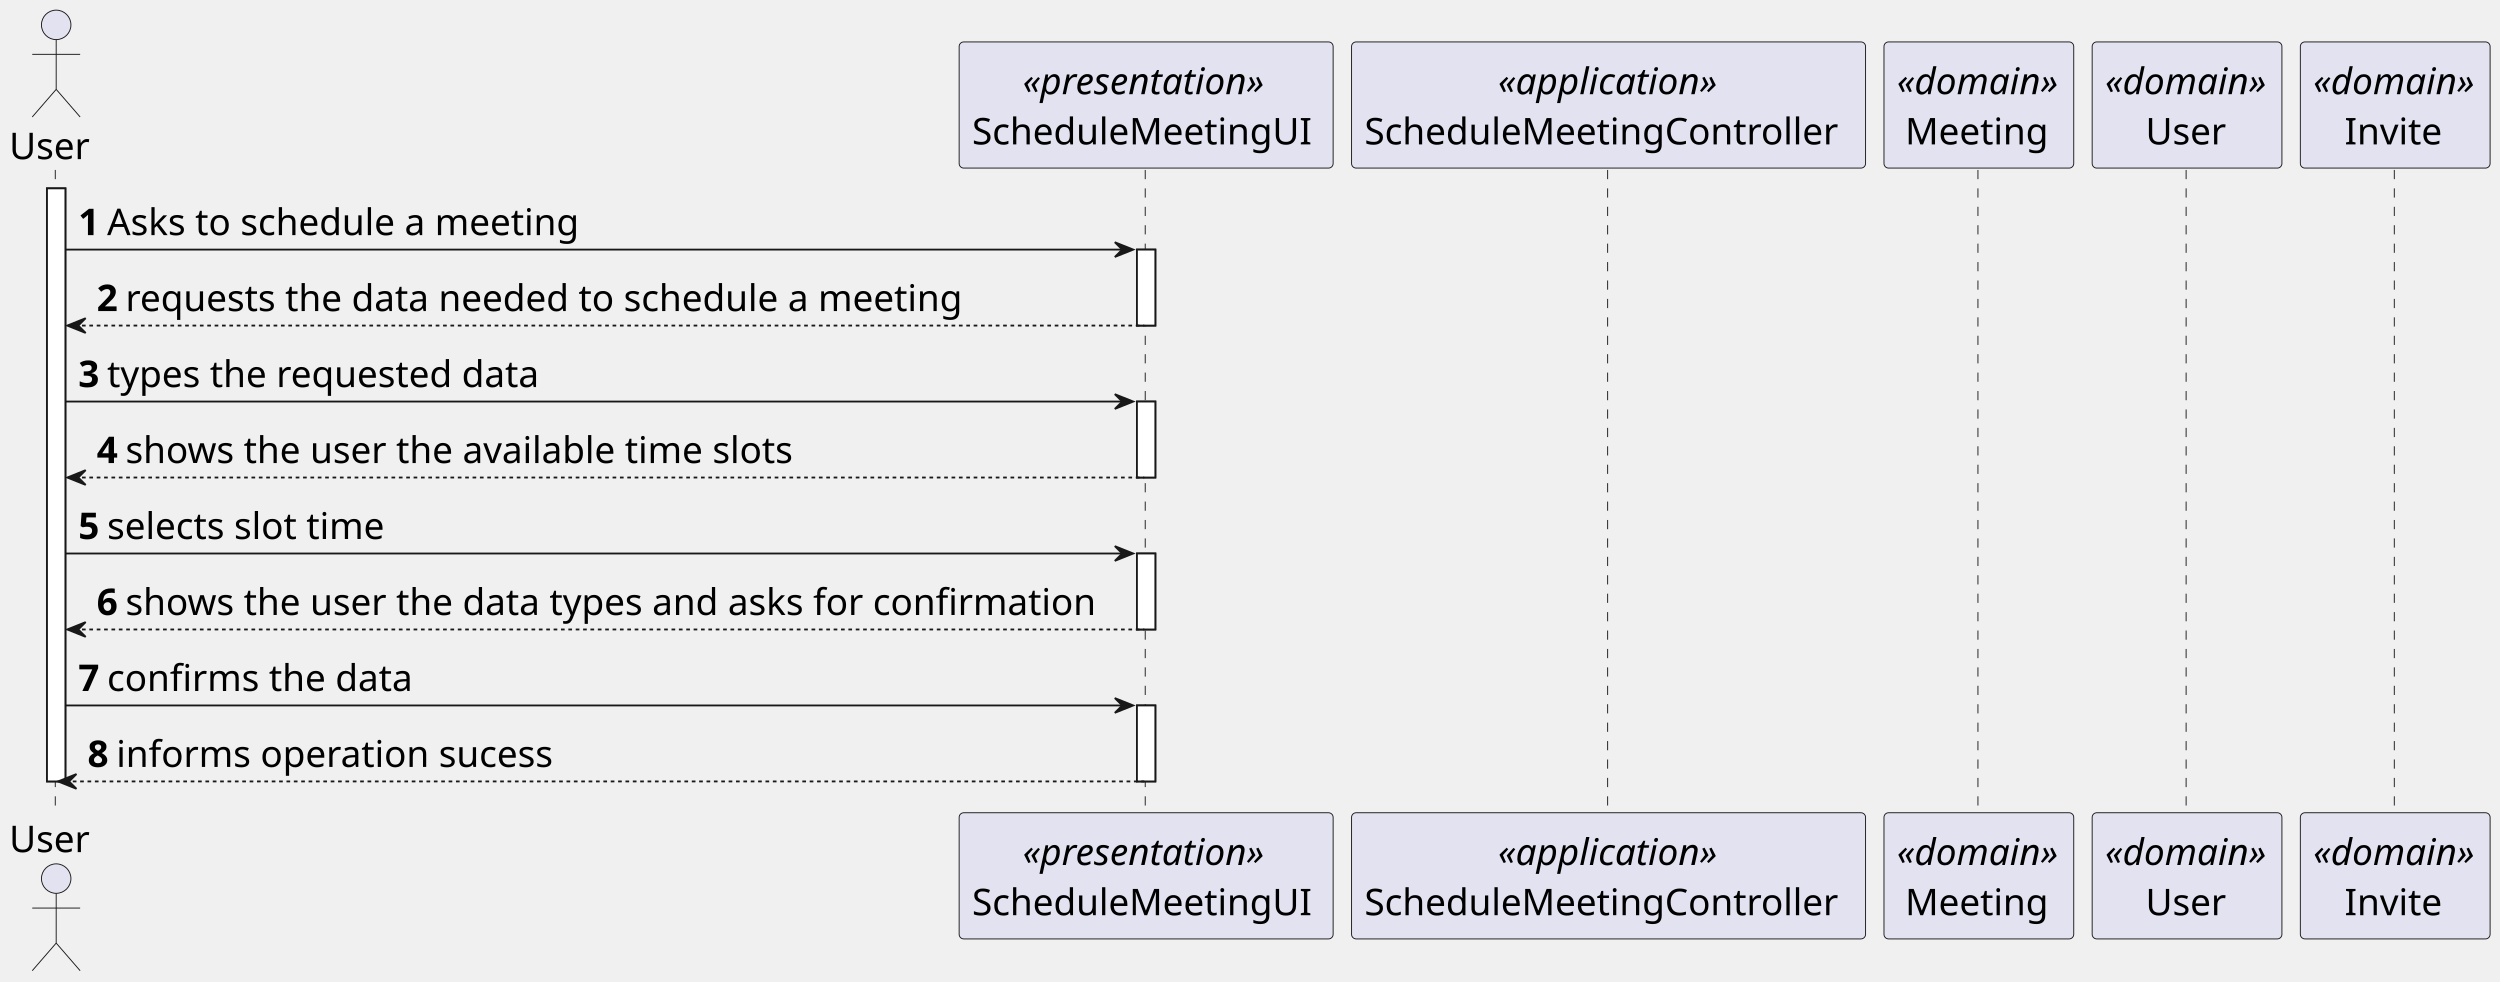
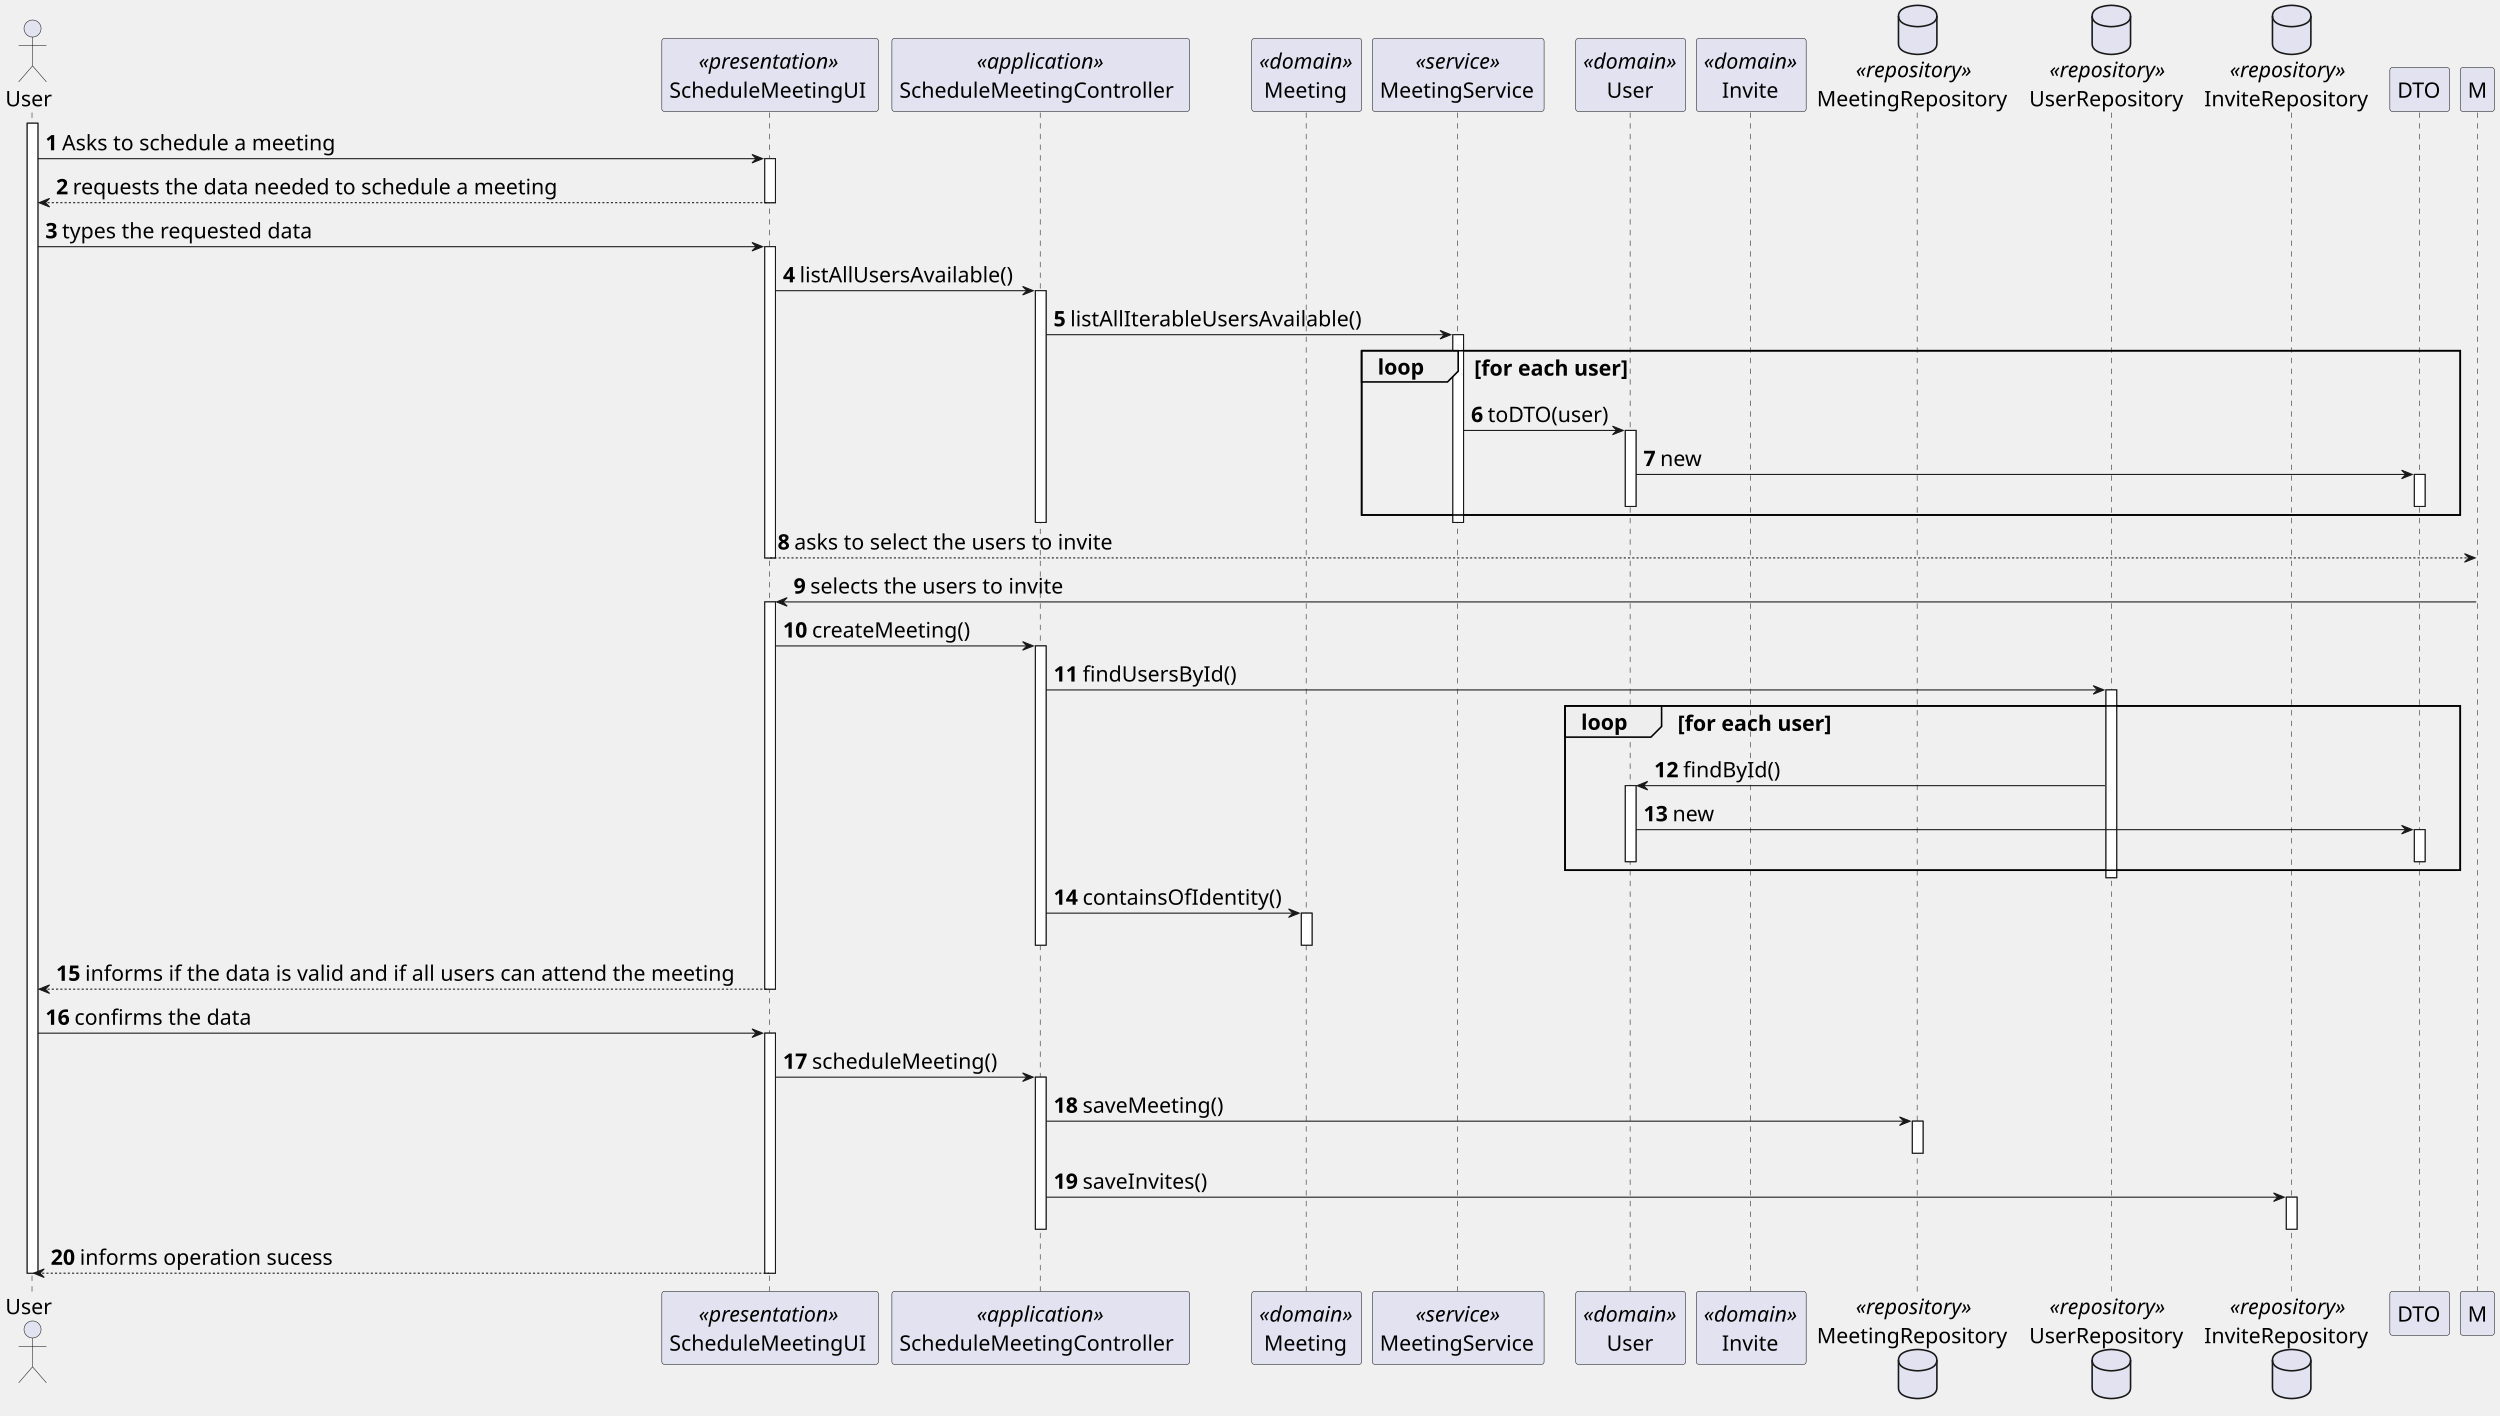
- <svg xmlns="http://www.w3.org/2000/svg" contentStyleType="text/css" height="533px" preserveAspectRatio="none" style="width:1357px;height:533px;background:#FFFFFF;" version="1.1" viewBox="0 0 1357 533" width="1357px" zoomAndPan="magnify">
+ <svg xmlns="http://www.w3.org/2000/svg" contentStyleType="text/css" height="1327px" preserveAspectRatio="none" style="width:2343px;height:1327px;background:#FFFFFF;" version="1.1" viewBox="0 0 2343 1327" width="2343px" zoomAndPan="magnify">
  <defs />
  <g>
-     <rect fill="#FFFFFF" height="321.92" style="stroke:#181818;stroke-width:1.0;" width="10" x="25.5" y="102.24" />
-     <rect fill="#FFFFFF" height="41.24" style="stroke:#181818;stroke-width:1.0;" width="10" x="617.125" y="135.48" />
-     <rect fill="#FFFFFF" height="41.24" style="stroke:#181818;stroke-width:1.0;" width="10" x="617.125" y="217.96" />
-     <rect fill="#FFFFFF" height="41.24" style="stroke:#181818;stroke-width:1.0;" width="10" x="617.125" y="300.44" />
-     <rect fill="#FFFFFF" height="41.24" style="stroke:#181818;stroke-width:1.0;" width="10" x="617.125" y="382.92" />
-     <line style="stroke:#181818;stroke-width:0.5;stroke-dasharray:5.0,5.0;" x1="30" x2="30" y1="92.24" y2="442.16" />
-     <line style="stroke:#181818;stroke-width:0.5;stroke-dasharray:5.0,5.0;" x1="621.625" x2="621.625" y1="92.24" y2="442.16" />
-     <line style="stroke:#181818;stroke-width:0.5;stroke-dasharray:5.0,5.0;" x1="872.625" x2="872.625" y1="92.24" y2="442.16" />
-     <line style="stroke:#181818;stroke-width:0.5;stroke-dasharray:5.0,5.0;" x1="1073.625" x2="1073.625" y1="92.24" y2="442.16" />
-     <line style="stroke:#181818;stroke-width:0.5;stroke-dasharray:5.0,5.0;" x1="1186.625" x2="1186.625" y1="92.24" y2="442.16" />
-     <line style="stroke:#181818;stroke-width:0.5;stroke-dasharray:5.0,5.0;" x1="1299.625" x2="1299.625" y1="92.24" y2="442.16" />
-     <text fill="#000000" font-family="sans-serif" font-size="20" lengthAdjust="spacing" textLength="45" x="5" y="86.38">User</text>
-     <ellipse cx="30.5" cy="13.5" fill="#E2E2F0" rx="8" ry="8" style="stroke:#181818;stroke-width:0.5;" />
-     <path d="M30.5,21.5 L30.5,48.5 M17.5,29.5 L43.5,29.5 M30.5,48.5 L17.5,63.5 M30.5,48.5 L43.5,63.5 " fill="none" style="stroke:#181818;stroke-width:0.5;" />
-     <text fill="#000000" font-family="sans-serif" font-size="20" lengthAdjust="spacing" textLength="45" x="5" y="462.54">User</text>
-     <ellipse cx="30.5" cy="476.9" fill="#E2E2F0" rx="8" ry="8" style="stroke:#181818;stroke-width:0.5;" />
-     <path d="M30.5,484.9 L30.5,511.9 M17.5,492.9 L43.5,492.9 M30.5,511.9 L17.5,526.9 M30.5,511.9 L43.5,526.9 " fill="none" style="stroke:#181818;stroke-width:0.5;" />
-     <rect fill="#E2E2F0" height="68.48" rx="2.5" ry="2.5" style="stroke:#181818;stroke-width:0.5;" width="203" x="520.625" y="22.76" />
-     <text fill="#000000" font-family="sans-serif" font-size="20" font-style="italic" lengthAdjust="spacing" textLength="134" x="555.125" y="51.14">«presentation»</text>
-     <text fill="#000000" font-family="sans-serif" font-size="20" lengthAdjust="spacing" textLength="189" x="527.625" y="78.38">ScheduleMeetingUI</text>
-     <rect fill="#E2E2F0" height="68.48" rx="2.5" ry="2.5" style="stroke:#181818;stroke-width:0.5;" width="203" x="520.625" y="441.16" />
-     <text fill="#000000" font-family="sans-serif" font-size="20" font-style="italic" lengthAdjust="spacing" textLength="134" x="555.125" y="469.54">«presentation»</text>
-     <text fill="#000000" font-family="sans-serif" font-size="20" lengthAdjust="spacing" textLength="189" x="527.625" y="496.78">ScheduleMeetingUI</text>
-     <rect fill="#E2E2F0" height="68.48" rx="2.5" ry="2.5" style="stroke:#181818;stroke-width:0.5;" width="279" x="733.625" y="22.76" />
-     <text fill="#000000" font-family="sans-serif" font-size="20" font-style="italic" lengthAdjust="spacing" textLength="120" x="813.125" y="51.14">«application»</text>
-     <text fill="#000000" font-family="sans-serif" font-size="20" lengthAdjust="spacing" textLength="265" x="740.625" y="78.38">ScheduleMeetingController</text>
-     <rect fill="#E2E2F0" height="68.48" rx="2.5" ry="2.5" style="stroke:#181818;stroke-width:0.5;" width="279" x="733.625" y="441.16" />
-     <text fill="#000000" font-family="sans-serif" font-size="20" font-style="italic" lengthAdjust="spacing" textLength="120" x="813.125" y="469.54">«application»</text>
-     <text fill="#000000" font-family="sans-serif" font-size="20" lengthAdjust="spacing" textLength="265" x="740.625" y="496.78">ScheduleMeetingController</text>
-     <rect fill="#E2E2F0" height="68.48" rx="2.5" ry="2.5" style="stroke:#181818;stroke-width:0.5;" width="103" x="1022.625" y="22.76" />
-     <text fill="#000000" font-family="sans-serif" font-size="20" font-style="italic" lengthAdjust="spacing" textLength="89" x="1029.625" y="51.14">«domain»</text>
-     <text fill="#000000" font-family="sans-serif" font-size="20" lengthAdjust="spacing" textLength="80" x="1034.125" y="78.38">Meeting</text>
-     <rect fill="#E2E2F0" height="68.48" rx="2.5" ry="2.5" style="stroke:#181818;stroke-width:0.5;" width="103" x="1022.625" y="441.16" />
-     <text fill="#000000" font-family="sans-serif" font-size="20" font-style="italic" lengthAdjust="spacing" textLength="89" x="1029.625" y="469.54">«domain»</text>
-     <text fill="#000000" font-family="sans-serif" font-size="20" lengthAdjust="spacing" textLength="80" x="1034.125" y="496.78">Meeting</text>
-     <rect fill="#E2E2F0" height="68.48" rx="2.5" ry="2.5" style="stroke:#181818;stroke-width:0.5;" width="103" x="1135.625" y="22.76" />
-     <text fill="#000000" font-family="sans-serif" font-size="20" font-style="italic" lengthAdjust="spacing" textLength="89" x="1142.625" y="51.14">«domain»</text>
-     <text fill="#000000" font-family="sans-serif" font-size="20" lengthAdjust="spacing" textLength="45" x="1164.625" y="78.38">User</text>
-     <rect fill="#E2E2F0" height="68.48" rx="2.5" ry="2.5" style="stroke:#181818;stroke-width:0.5;" width="103" x="1135.625" y="441.16" />
-     <text fill="#000000" font-family="sans-serif" font-size="20" font-style="italic" lengthAdjust="spacing" textLength="89" x="1142.625" y="469.54">«domain»</text>
-     <text fill="#000000" font-family="sans-serif" font-size="20" lengthAdjust="spacing" textLength="45" x="1164.625" y="496.78">User</text>
-     <rect fill="#E2E2F0" height="68.48" rx="2.5" ry="2.5" style="stroke:#181818;stroke-width:0.5;" width="103" x="1248.625" y="22.76" />
-     <text fill="#000000" font-family="sans-serif" font-size="20" font-style="italic" lengthAdjust="spacing" textLength="89" x="1255.625" y="51.14">«domain»</text>
-     <text fill="#000000" font-family="sans-serif" font-size="20" lengthAdjust="spacing" textLength="55" x="1272.625" y="78.38">Invite</text>
-     <rect fill="#E2E2F0" height="68.48" rx="2.5" ry="2.5" style="stroke:#181818;stroke-width:0.5;" width="103" x="1248.625" y="441.16" />
-     <text fill="#000000" font-family="sans-serif" font-size="20" font-style="italic" lengthAdjust="spacing" textLength="89" x="1255.625" y="469.54">«domain»</text>
-     <text fill="#000000" font-family="sans-serif" font-size="20" lengthAdjust="spacing" textLength="55" x="1272.625" y="496.78">Invite</text>
-     <rect fill="#FFFFFF" height="321.92" style="stroke:#181818;stroke-width:1.0;" width="10" x="25.5" y="102.24" />
-     <rect fill="#FFFFFF" height="41.24" style="stroke:#181818;stroke-width:1.0;" width="10" x="617.125" y="135.48" />
-     <rect fill="#FFFFFF" height="41.24" style="stroke:#181818;stroke-width:1.0;" width="10" x="617.125" y="217.96" />
-     <rect fill="#FFFFFF" height="41.24" style="stroke:#181818;stroke-width:1.0;" width="10" x="617.125" y="300.44" />
-     <rect fill="#FFFFFF" height="41.24" style="stroke:#181818;stroke-width:1.0;" width="10" x="617.125" y="382.92" />
-     <polygon fill="#181818" points="605.125,131.48,615.125,135.48,605.125,139.48,609.125,135.48" style="stroke:#181818;stroke-width:1.0;" />
-     <line style="stroke:#181818;stroke-width:1.0;" x1="35.5" x2="611.125" y1="135.48" y2="135.48" />
-     <text fill="#000000" font-family="sans-serif" font-size="20" font-weight="bold" lengthAdjust="spacing" textLength="11.625" x="42.5" y="127.62">1</text>
-     <text fill="#000000" font-family="sans-serif" font-size="20" lengthAdjust="spacing" textLength="262" x="58.125" y="127.62">Asks to schedule a meeting</text>
-     <polygon fill="#181818" points="46.5,172.72,36.5,176.72,46.5,180.72,42.5,176.72" style="stroke:#181818;stroke-width:1.0;" />
-     <line style="stroke:#181818;stroke-width:1.0;stroke-dasharray:2.0,2.0;" x1="40.5" x2="621.125" y1="176.72" y2="176.72" />
-     <text fill="#000000" font-family="sans-serif" font-size="20" font-weight="bold" lengthAdjust="spacing" textLength="11.625" x="52.5" y="168.86">2</text>
-     <text fill="#000000" font-family="sans-serif" font-size="20" lengthAdjust="spacing" textLength="465" x="68.125" y="168.86">requests the data needed to schedule a meeting</text>
-     <polygon fill="#181818" points="605.125,213.96,615.125,217.96,605.125,221.96,609.125,217.96" style="stroke:#181818;stroke-width:1.0;" />
-     <line style="stroke:#181818;stroke-width:1.0;" x1="35.5" x2="611.125" y1="217.96" y2="217.96" />
-     <text fill="#000000" font-family="sans-serif" font-size="20" font-weight="bold" lengthAdjust="spacing" textLength="11.625" x="42.5" y="210.1">3</text>
-     <text fill="#000000" font-family="sans-serif" font-size="20" lengthAdjust="spacing" textLength="241" x="58.125" y="210.1">types the requested data</text>
-     <polygon fill="#181818" points="46.5,255.2,36.5,259.2,46.5,263.2,42.5,259.2" style="stroke:#181818;stroke-width:1.0;" />
-     <line style="stroke:#181818;stroke-width:1.0;stroke-dasharray:2.0,2.0;" x1="40.5" x2="621.125" y1="259.2" y2="259.2" />
-     <text fill="#000000" font-family="sans-serif" font-size="20" font-weight="bold" lengthAdjust="spacing" textLength="11.625" x="52.5" y="251.34">4</text>
-     <text fill="#000000" font-family="sans-serif" font-size="20" lengthAdjust="spacing" textLength="373" x="68.125" y="251.34">shows the user the available time slots</text>
-     <polygon fill="#181818" points="605.125,296.44,615.125,300.44,605.125,304.44,609.125,300.44" style="stroke:#181818;stroke-width:1.0;" />
-     <line style="stroke:#181818;stroke-width:1.0;" x1="35.5" x2="611.125" y1="300.44" y2="300.44" />
-     <text fill="#000000" font-family="sans-serif" font-size="20" font-weight="bold" lengthAdjust="spacing" textLength="11.625" x="42.5" y="292.58">5</text>
-     <text fill="#000000" font-family="sans-serif" font-size="20" lengthAdjust="spacing" textLength="155" x="58.125" y="292.58">selects slot time</text>
-     <polygon fill="#181818" points="46.5,337.68,36.5,341.68,46.5,345.68,42.5,341.68" style="stroke:#181818;stroke-width:1.0;" />
-     <line style="stroke:#181818;stroke-width:1.0;stroke-dasharray:2.0,2.0;" x1="40.5" x2="621.125" y1="341.68" y2="341.68" />
-     <text fill="#000000" font-family="sans-serif" font-size="20" font-weight="bold" lengthAdjust="spacing" textLength="11.625" x="52.5" y="333.82">6</text>
-     <text fill="#000000" font-family="sans-serif" font-size="20" lengthAdjust="spacing" textLength="542" x="68.125" y="333.82">shows the user the data types and asks for confirmation</text>
-     <polygon fill="#181818" points="605.125,378.92,615.125,382.92,605.125,386.92,609.125,382.92" style="stroke:#181818;stroke-width:1.0;" />
-     <line style="stroke:#181818;stroke-width:1.0;" x1="35.5" x2="611.125" y1="382.92" y2="382.92" />
-     <text fill="#000000" font-family="sans-serif" font-size="20" font-weight="bold" lengthAdjust="spacing" textLength="11.625" x="42.5" y="375.06">7</text>
-     <text fill="#000000" font-family="sans-serif" font-size="20" lengthAdjust="spacing" textLength="171" x="58.125" y="375.06">confirms the data</text>
-     <polygon fill="#181818" points="41.5,420.16,31.5,424.16,41.5,428.16,37.5,424.16" style="stroke:#181818;stroke-width:1.0;" />
-     <line style="stroke:#181818;stroke-width:1.0;stroke-dasharray:2.0,2.0;" x1="35.5" x2="621.125" y1="424.16" y2="424.16" />
-     <text fill="#000000" font-family="sans-serif" font-size="20" font-weight="bold" lengthAdjust="spacing" textLength="11.625" x="47.5" y="416.3">8</text>
-     <text fill="#000000" font-family="sans-serif" font-size="20" lengthAdjust="spacing" textLength="245" x="63.125" y="416.3">informs operation sucess</text>
+     <rect fill="#FFFFFF" height="1077.759" style="stroke:#181818;stroke-width:1.0;" width="10" x="25.5" y="115.48" />
+     <rect fill="#FFFFFF" height="41.24" style="stroke:#181818;stroke-width:1.0;" width="10" x="716.75" y="148.72" />
+     <rect fill="#FFFFFF" height="291.68" style="stroke:#181818;stroke-width:1.0;" width="10" x="716.75" y="231.2" />
+     <rect fill="#FFFFFF" height="362.92" style="stroke:#181818;stroke-width:1.0;" width="10" x="716.75" y="564.12" />
+     <rect fill="#FFFFFF" height="224.96" style="stroke:#181818;stroke-width:1.0;" width="10" x="716.75" y="968.279" />
+     <rect fill="#FFFFFF" height="217.2" style="stroke:#181818;stroke-width:1.0;" width="10" x="970.375" y="272.44" />
+     <rect fill="#FFFFFF" height="280.44" style="stroke:#181818;stroke-width:1.0;" width="10" x="970.375" y="605.36" />
+     <rect fill="#FFFFFF" height="142.48" style="stroke:#181818;stroke-width:1.0;" width="10" x="970.375" y="1009.519" />
+     <rect fill="#FFFFFF" height="30" style="stroke:#181818;stroke-width:1.0;" width="10" x="1219.625" y="855.799" />
+     <rect fill="#FFFFFF" height="175.96" style="stroke:#181818;stroke-width:1.0;" width="10" x="1361.625" y="313.68" />
+     <rect fill="#FFFFFF" height="71.24" style="stroke:#181818;stroke-width:1.0;" width="10" x="1523.25" y="403.4" />
+     <rect fill="#FFFFFF" height="71.24" style="stroke:#181818;stroke-width:1.0;" width="10" x="1523.25" y="736.319" />
+     <rect fill="#FFFFFF" height="30" style="stroke:#181818;stroke-width:1.0;" width="10" x="1792.25" y="1050.759" />
+     <rect fill="#FFFFFF" height="175.96" style="stroke:#181818;stroke-width:1.0;" width="10" x="1973.75" y="646.6" />
+     <rect fill="#FFFFFF" height="30" style="stroke:#181818;stroke-width:1.0;" width="10" x="2142.75" y="1121.999" />
+     <rect fill="#FFFFFF" height="30" style="stroke:#181818;stroke-width:1.0;" width="10" x="2262.75" y="444.64" />
+     <rect fill="#FFFFFF" height="30" style="stroke:#181818;stroke-width:1.0;" width="10" x="2262.75" y="777.559" />
+     <rect fill="none" height="153.96" style="stroke:#000000;stroke-width:1.5;" width="1029.625" x="1276.125" y="328.68" />
+     <rect fill="none" height="153.96" style="stroke:#000000;stroke-width:1.5;" width="839" x="1466.75" y="661.6" />
+     <line style="stroke:#181818;stroke-width:0.5;stroke-dasharray:5.0,5.0;" x1="30" x2="30" y1="105.48" y2="1211.239" />
+     <line style="stroke:#181818;stroke-width:0.5;stroke-dasharray:5.0,5.0;" x1="721.25" x2="721.25" y1="105.48" y2="1211.239" />
+     <line style="stroke:#181818;stroke-width:0.5;stroke-dasharray:5.0,5.0;" x1="974.875" x2="974.875" y1="105.48" y2="1211.239" />
+     <line style="stroke:#181818;stroke-width:0.5;stroke-dasharray:5.0,5.0;" x1="1224.125" x2="1224.125" y1="105.48" y2="1211.239" />
+     <line style="stroke:#181818;stroke-width:0.5;stroke-dasharray:5.0,5.0;" x1="1366.125" x2="1366.125" y1="105.48" y2="1211.239" />
+     <line style="stroke:#181818;stroke-width:0.5;stroke-dasharray:5.0,5.0;" x1="1527.75" x2="1527.75" y1="105.48" y2="1211.239" />
+     <line style="stroke:#181818;stroke-width:0.5;stroke-dasharray:5.0,5.0;" x1="1640.75" x2="1640.75" y1="105.48" y2="1211.239" />
+     <line style="stroke:#181818;stroke-width:0.5;stroke-dasharray:5.0,5.0;" x1="1796.75" x2="1796.75" y1="105.48" y2="1211.239" />
+     <line style="stroke:#181818;stroke-width:0.5;stroke-dasharray:5.0,5.0;" x1="1978.75" x2="1978.75" y1="105.48" y2="1211.239" />
+     <line style="stroke:#181818;stroke-width:0.5;stroke-dasharray:5.0,5.0;" x1="2147.75" x2="2147.75" y1="105.48" y2="1211.239" />
+     <line style="stroke:#181818;stroke-width:0.5;stroke-dasharray:5.0,5.0;" x1="2267.75" x2="2267.75" y1="105.48" y2="1211.239" />
+     <line style="stroke:#181818;stroke-width:0.5;stroke-dasharray:5.0,5.0;" x1="2321.75" x2="2321.75" y1="105.48" y2="1211.239" />
+     <text fill="#000000" font-family="sans-serif" font-size="20" lengthAdjust="spacing" textLength="45" x="5" y="99.62">User</text>
+     <ellipse cx="30.5" cy="26.74" fill="#E2E2F0" rx="8" ry="8" style="stroke:#181818;stroke-width:0.5;" />
+     <path d="M30.5,34.74 L30.5,61.74 M17.5,42.74 L43.5,42.74 M30.5,61.74 L17.5,76.74 M30.5,61.74 L43.5,76.74 " fill="none" style="stroke:#181818;stroke-width:0.5;" />
+     <text fill="#000000" font-family="sans-serif" font-size="20" lengthAdjust="spacing" textLength="45" x="5" y="1231.619">User</text>
+     <ellipse cx="30.5" cy="1245.979" fill="#E2E2F0" rx="8" ry="8" style="stroke:#181818;stroke-width:0.5;" />
+     <path d="M30.5,1253.979 L30.5,1280.979 M17.5,1261.979 L43.5,1261.979 M30.5,1280.979 L17.5,1295.979 M30.5,1280.979 L43.5,1295.979 " fill="none" style="stroke:#181818;stroke-width:0.5;" />
+     <rect fill="#E2E2F0" height="68.48" rx="2.5" ry="2.5" style="stroke:#181818;stroke-width:0.5;" width="203" x="620.25" y="36" />
+     <text fill="#000000" font-family="sans-serif" font-size="20" font-style="italic" lengthAdjust="spacing" textLength="134" x="654.75" y="64.38">«presentation»</text>
+     <text fill="#000000" font-family="sans-serif" font-size="20" lengthAdjust="spacing" textLength="189" x="627.25" y="91.62">ScheduleMeetingUI</text>
+     <rect fill="#E2E2F0" height="68.48" rx="2.5" ry="2.5" style="stroke:#181818;stroke-width:0.5;" width="203" x="620.25" y="1210.239" />
+     <text fill="#000000" font-family="sans-serif" font-size="20" font-style="italic" lengthAdjust="spacing" textLength="134" x="654.75" y="1238.619">«presentation»</text>
+     <text fill="#000000" font-family="sans-serif" font-size="20" lengthAdjust="spacing" textLength="189" x="627.25" y="1265.859">ScheduleMeetingUI</text>
+     <rect fill="#E2E2F0" height="68.48" rx="2.5" ry="2.5" style="stroke:#181818;stroke-width:0.5;" width="279" x="835.875" y="36" />
+     <text fill="#000000" font-family="sans-serif" font-size="20" font-style="italic" lengthAdjust="spacing" textLength="120" x="915.375" y="64.38">«application»</text>
+     <text fill="#000000" font-family="sans-serif" font-size="20" lengthAdjust="spacing" textLength="265" x="842.875" y="91.62">ScheduleMeetingController</text>
+     <rect fill="#E2E2F0" height="68.48" rx="2.5" ry="2.5" style="stroke:#181818;stroke-width:0.5;" width="279" x="835.875" y="1210.239" />
+     <text fill="#000000" font-family="sans-serif" font-size="20" font-style="italic" lengthAdjust="spacing" textLength="120" x="915.375" y="1238.619">«application»</text>
+     <text fill="#000000" font-family="sans-serif" font-size="20" lengthAdjust="spacing" textLength="265" x="842.875" y="1265.859">ScheduleMeetingController</text>
+     <rect fill="#E2E2F0" height="68.48" rx="2.5" ry="2.5" style="stroke:#181818;stroke-width:0.5;" width="103" x="1173.125" y="36" />
+     <text fill="#000000" font-family="sans-serif" font-size="20" font-style="italic" lengthAdjust="spacing" textLength="89" x="1180.125" y="64.38">«domain»</text>
+     <text fill="#000000" font-family="sans-serif" font-size="20" lengthAdjust="spacing" textLength="80" x="1184.625" y="91.62">Meeting</text>
+     <rect fill="#E2E2F0" height="68.48" rx="2.5" ry="2.5" style="stroke:#181818;stroke-width:0.5;" width="103" x="1173.125" y="1210.239" />
+     <text fill="#000000" font-family="sans-serif" font-size="20" font-style="italic" lengthAdjust="spacing" textLength="89" x="1180.125" y="1238.619">«domain»</text>
+     <text fill="#000000" font-family="sans-serif" font-size="20" lengthAdjust="spacing" textLength="80" x="1184.625" y="1265.859">Meeting</text>
+     <rect fill="#E2E2F0" height="68.48" rx="2.5" ry="2.5" style="stroke:#181818;stroke-width:0.5;" width="161" x="1286.125" y="36" />
+     <text fill="#000000" font-family="sans-serif" font-size="20" font-style="italic" lengthAdjust="spacing" textLength="80" x="1326.625" y="64.38">«service»</text>
+     <text fill="#000000" font-family="sans-serif" font-size="20" lengthAdjust="spacing" textLength="147" x="1293.125" y="91.62">MeetingService</text>
+     <rect fill="#E2E2F0" height="68.48" rx="2.5" ry="2.5" style="stroke:#181818;stroke-width:0.5;" width="161" x="1286.125" y="1210.239" />
+     <text fill="#000000" font-family="sans-serif" font-size="20" font-style="italic" lengthAdjust="spacing" textLength="80" x="1326.625" y="1238.619">«service»</text>
+     <text fill="#000000" font-family="sans-serif" font-size="20" lengthAdjust="spacing" textLength="147" x="1293.125" y="1265.859">MeetingService</text>
+     <rect fill="#E2E2F0" height="68.48" rx="2.5" ry="2.5" style="stroke:#181818;stroke-width:0.5;" width="103" x="1476.75" y="36" />
+     <text fill="#000000" font-family="sans-serif" font-size="20" font-style="italic" lengthAdjust="spacing" textLength="89" x="1483.75" y="64.38">«domain»</text>
+     <text fill="#000000" font-family="sans-serif" font-size="20" lengthAdjust="spacing" textLength="45" x="1505.75" y="91.62">User</text>
+     <rect fill="#E2E2F0" height="68.48" rx="2.5" ry="2.5" style="stroke:#181818;stroke-width:0.5;" width="103" x="1476.75" y="1210.239" />
+     <text fill="#000000" font-family="sans-serif" font-size="20" font-style="italic" lengthAdjust="spacing" textLength="89" x="1483.75" y="1238.619">«domain»</text>
+     <text fill="#000000" font-family="sans-serif" font-size="20" lengthAdjust="spacing" textLength="45" x="1505.75" y="1265.859">User</text>
+     <rect fill="#E2E2F0" height="68.48" rx="2.5" ry="2.5" style="stroke:#181818;stroke-width:0.5;" width="103" x="1589.75" y="36" />
+     <text fill="#000000" font-family="sans-serif" font-size="20" font-style="italic" lengthAdjust="spacing" textLength="89" x="1596.75" y="64.38">«domain»</text>
+     <text fill="#000000" font-family="sans-serif" font-size="20" lengthAdjust="spacing" textLength="55" x="1613.75" y="91.62">Invite</text>
+     <rect fill="#E2E2F0" height="68.48" rx="2.5" ry="2.5" style="stroke:#181818;stroke-width:0.5;" width="103" x="1589.75" y="1210.239" />
+     <text fill="#000000" font-family="sans-serif" font-size="20" font-style="italic" lengthAdjust="spacing" textLength="89" x="1596.75" y="1238.619">«domain»</text>
+     <text fill="#000000" font-family="sans-serif" font-size="20" lengthAdjust="spacing" textLength="55" x="1613.75" y="1265.859">Invite</text>
+     <text fill="#000000" font-family="sans-serif" font-size="20" font-style="italic" lengthAdjust="spacing" textLength="110" x="1739.25" y="72.38">«repository»</text>
+     <text fill="#000000" font-family="sans-serif" font-size="20" lengthAdjust="spacing" textLength="183" x="1702.75" y="99.62">MeetingRepository</text>
+     <path d="M1779.25,15 C1779.25,5 1797.25,5 1797.25,5 C1797.25,5 1815.25,5 1815.25,15 L1815.25,41 C1815.25,51 1797.25,51 1797.25,51 C1797.25,51 1779.25,51 1779.25,41 L1779.25,15 " fill="#E2E2F0" style="stroke:#181818;stroke-width:1.5;" />
+     <path d="M1779.25,15 C1779.25,25 1797.25,25 1797.25,25 C1797.25,25 1815.25,25 1815.25,15 " fill="none" style="stroke:#181818;stroke-width:1.5;" />
+     <text fill="#000000" font-family="sans-serif" font-size="20" font-style="italic" lengthAdjust="spacing" textLength="110" x="1739.25" y="1231.619">«repository»</text>
+     <text fill="#000000" font-family="sans-serif" font-size="20" lengthAdjust="spacing" textLength="183" x="1702.75" y="1258.859">MeetingRepository</text>
+     <path d="M1779.25,1274.719 C1779.25,1264.719 1797.25,1264.719 1797.25,1264.719 C1797.25,1264.719 1815.25,1264.719 1815.25,1274.719 L1815.25,1300.719 C1815.25,1310.719 1797.25,1310.719 1797.25,1310.719 C1797.25,1310.719 1779.25,1310.719 1779.25,1300.719 L1779.25,1274.719 " fill="#E2E2F0" style="stroke:#181818;stroke-width:1.5;" />
+     <path d="M1779.25,1274.719 C1779.25,1284.719 1797.25,1284.719 1797.25,1284.719 C1797.25,1284.719 1815.25,1284.719 1815.25,1274.719 " fill="none" style="stroke:#181818;stroke-width:1.5;" />
+     <text fill="#000000" font-family="sans-serif" font-size="20" font-style="italic" lengthAdjust="spacing" textLength="110" x="1920.75" y="72.38">«repository»</text>
+     <text fill="#000000" font-family="sans-serif" font-size="20" lengthAdjust="spacing" textLength="148" x="1901.75" y="99.62">UserRepository</text>
+     <path d="M1960.75,15 C1960.75,5 1978.75,5 1978.75,5 C1978.75,5 1996.75,5 1996.75,15 L1996.75,41 C1996.75,51 1978.75,51 1978.75,51 C1978.75,51 1960.75,51 1960.75,41 L1960.75,15 " fill="#E2E2F0" style="stroke:#181818;stroke-width:1.5;" />
+     <path d="M1960.75,15 C1960.75,25 1978.75,25 1978.75,25 C1978.75,25 1996.75,25 1996.75,15 " fill="none" style="stroke:#181818;stroke-width:1.5;" />
+     <text fill="#000000" font-family="sans-serif" font-size="20" font-style="italic" lengthAdjust="spacing" textLength="110" x="1920.75" y="1231.619">«repository»</text>
+     <text fill="#000000" font-family="sans-serif" font-size="20" lengthAdjust="spacing" textLength="148" x="1901.75" y="1258.859">UserRepository</text>
+     <path d="M1960.75,1274.719 C1960.75,1264.719 1978.75,1264.719 1978.75,1264.719 C1978.75,1264.719 1996.75,1264.719 1996.75,1274.719 L1996.75,1300.719 C1996.75,1310.719 1978.75,1310.719 1978.75,1310.719 C1978.75,1310.719 1960.75,1310.719 1960.75,1300.719 L1960.75,1274.719 " fill="#E2E2F0" style="stroke:#181818;stroke-width:1.5;" />
+     <path d="M1960.75,1274.719 C1960.75,1284.719 1978.75,1284.719 1978.75,1284.719 C1978.75,1284.719 1996.75,1284.719 1996.75,1274.719 " fill="none" style="stroke:#181818;stroke-width:1.5;" />
+     <text fill="#000000" font-family="sans-serif" font-size="20" font-style="italic" lengthAdjust="spacing" textLength="110" x="2089.75" y="72.38">«repository»</text>
+     <text fill="#000000" font-family="sans-serif" font-size="20" lengthAdjust="spacing" textLength="158" x="2065.75" y="99.62">InviteRepository</text>
+     <path d="M2129.75,15 C2129.75,5 2147.75,5 2147.75,5 C2147.75,5 2165.75,5 2165.75,15 L2165.75,41 C2165.75,51 2147.75,51 2147.75,51 C2147.75,51 2129.75,51 2129.75,41 L2129.75,15 " fill="#E2E2F0" style="stroke:#181818;stroke-width:1.5;" />
+     <path d="M2129.75,15 C2129.75,25 2147.75,25 2147.75,25 C2147.75,25 2165.75,25 2165.75,15 " fill="none" style="stroke:#181818;stroke-width:1.5;" />
+     <text fill="#000000" font-family="sans-serif" font-size="20" font-style="italic" lengthAdjust="spacing" textLength="110" x="2089.75" y="1231.619">«repository»</text>
+     <text fill="#000000" font-family="sans-serif" font-size="20" lengthAdjust="spacing" textLength="158" x="2065.75" y="1258.859">InviteRepository</text>
+     <path d="M2129.75,1274.719 C2129.75,1264.719 2147.75,1264.719 2147.75,1264.719 C2147.75,1264.719 2165.75,1264.719 2165.75,1274.719 L2165.75,1300.719 C2165.75,1310.719 2147.75,1310.719 2147.75,1310.719 C2147.75,1310.719 2129.75,1310.719 2129.75,1300.719 L2129.75,1274.719 " fill="#E2E2F0" style="stroke:#181818;stroke-width:1.5;" />
+     <path d="M2129.75,1274.719 C2129.75,1284.719 2147.75,1284.719 2147.75,1284.719 C2147.75,1284.719 2165.75,1284.719 2165.75,1274.719 " fill="none" style="stroke:#181818;stroke-width:1.5;" />
+     <rect fill="#E2E2F0" height="41.24" rx="2.5" ry="2.5" style="stroke:#181818;stroke-width:0.5;" width="56" x="2239.75" y="63.24" />
+     <text fill="#000000" font-family="sans-serif" font-size="20" lengthAdjust="spacing" textLength="42" x="2246.75" y="91.62">DTO</text>
+     <rect fill="#E2E2F0" height="41.24" rx="2.5" ry="2.5" style="stroke:#181818;stroke-width:0.5;" width="56" x="2239.75" y="1210.239" />
+     <text fill="#000000" font-family="sans-serif" font-size="20" lengthAdjust="spacing" textLength="42" x="2246.75" y="1238.619">DTO</text>
+     <rect fill="#E2E2F0" height="41.24" rx="2.5" ry="2.5" style="stroke:#181818;stroke-width:0.5;" width="32" x="2305.75" y="63.24" />
+     <text fill="#000000" font-family="sans-serif" font-size="20" lengthAdjust="spacing" textLength="18" x="2312.75" y="91.62">M</text>
+     <rect fill="#E2E2F0" height="41.24" rx="2.5" ry="2.5" style="stroke:#181818;stroke-width:0.5;" width="32" x="2305.75" y="1210.239" />
+     <text fill="#000000" font-family="sans-serif" font-size="20" lengthAdjust="spacing" textLength="18" x="2312.75" y="1238.619">M</text>
+     <rect fill="#FFFFFF" height="1077.759" style="stroke:#181818;stroke-width:1.0;" width="10" x="25.5" y="115.48" />
+     <rect fill="#FFFFFF" height="41.24" style="stroke:#181818;stroke-width:1.0;" width="10" x="716.75" y="148.72" />
+     <rect fill="#FFFFFF" height="291.68" style="stroke:#181818;stroke-width:1.0;" width="10" x="716.75" y="231.2" />
+     <rect fill="#FFFFFF" height="362.92" style="stroke:#181818;stroke-width:1.0;" width="10" x="716.75" y="564.12" />
+     <rect fill="#FFFFFF" height="224.96" style="stroke:#181818;stroke-width:1.0;" width="10" x="716.75" y="968.279" />
+     <rect fill="#FFFFFF" height="217.2" style="stroke:#181818;stroke-width:1.0;" width="10" x="970.375" y="272.44" />
+     <rect fill="#FFFFFF" height="280.44" style="stroke:#181818;stroke-width:1.0;" width="10" x="970.375" y="605.36" />
+     <rect fill="#FFFFFF" height="142.48" style="stroke:#181818;stroke-width:1.0;" width="10" x="970.375" y="1009.519" />
+     <rect fill="#FFFFFF" height="30" style="stroke:#181818;stroke-width:1.0;" width="10" x="1219.625" y="855.799" />
+     <rect fill="#FFFFFF" height="175.96" style="stroke:#181818;stroke-width:1.0;" width="10" x="1361.625" y="313.68" />
+     <rect fill="#FFFFFF" height="71.24" style="stroke:#181818;stroke-width:1.0;" width="10" x="1523.25" y="403.4" />
+     <rect fill="#FFFFFF" height="71.24" style="stroke:#181818;stroke-width:1.0;" width="10" x="1523.25" y="736.319" />
+     <rect fill="#FFFFFF" height="30" style="stroke:#181818;stroke-width:1.0;" width="10" x="1792.25" y="1050.759" />
+     <rect fill="#FFFFFF" height="175.96" style="stroke:#181818;stroke-width:1.0;" width="10" x="1973.75" y="646.6" />
+     <rect fill="#FFFFFF" height="30" style="stroke:#181818;stroke-width:1.0;" width="10" x="2142.75" y="1121.999" />
+     <rect fill="#FFFFFF" height="30" style="stroke:#181818;stroke-width:1.0;" width="10" x="2262.75" y="444.64" />
+     <rect fill="#FFFFFF" height="30" style="stroke:#181818;stroke-width:1.0;" width="10" x="2262.75" y="777.559" />
+     <polygon fill="#181818" points="704.75,144.72,714.75,148.72,704.75,152.72,708.75,148.72" style="stroke:#181818;stroke-width:1.0;" />
+     <line style="stroke:#181818;stroke-width:1.0;" x1="35.5" x2="710.75" y1="148.72" y2="148.72" />
+     <text fill="#000000" font-family="sans-serif" font-size="20" font-weight="bold" lengthAdjust="spacing" textLength="11.625" x="42.5" y="140.86">1</text>
+     <text fill="#000000" font-family="sans-serif" font-size="20" lengthAdjust="spacing" textLength="262" x="58.125" y="140.86">Asks to schedule a meeting</text>
+     <polygon fill="#181818" points="46.5,185.96,36.5,189.96,46.5,193.96,42.5,189.96" style="stroke:#181818;stroke-width:1.0;" />
+     <line style="stroke:#181818;stroke-width:1.0;stroke-dasharray:2.0,2.0;" x1="40.5" x2="720.75" y1="189.96" y2="189.96" />
+     <text fill="#000000" font-family="sans-serif" font-size="20" font-weight="bold" lengthAdjust="spacing" textLength="11.625" x="52.5" y="182.1">2</text>
+     <text fill="#000000" font-family="sans-serif" font-size="20" lengthAdjust="spacing" textLength="465" x="68.125" y="182.1">requests the data needed to schedule a meeting</text>
+     <polygon fill="#181818" points="704.75,227.2,714.75,231.2,704.75,235.2,708.75,231.2" style="stroke:#181818;stroke-width:1.0;" />
+     <line style="stroke:#181818;stroke-width:1.0;" x1="35.5" x2="710.75" y1="231.2" y2="231.2" />
+     <text fill="#000000" font-family="sans-serif" font-size="20" font-weight="bold" lengthAdjust="spacing" textLength="11.625" x="42.5" y="223.34">3</text>
+     <text fill="#000000" font-family="sans-serif" font-size="20" lengthAdjust="spacing" textLength="241" x="58.125" y="223.34">types the requested data</text>
+     <polygon fill="#181818" points="958.375,268.44,968.375,272.44,958.375,276.44,962.375,272.44" style="stroke:#181818;stroke-width:1.0;" />
+     <line style="stroke:#181818;stroke-width:1.0;" x1="726.75" x2="964.375" y1="272.44" y2="272.44" />
+     <text fill="#000000" font-family="sans-serif" font-size="20" font-weight="bold" lengthAdjust="spacing" textLength="11.625" x="733.75" y="264.58">4</text>
+     <text fill="#000000" font-family="sans-serif" font-size="20" lengthAdjust="spacing" textLength="209" x="749.375" y="264.58">listAllUsersAvailable()</text>
+     <polygon fill="#181818" points="1349.625,309.68,1359.625,313.68,1349.625,317.68,1353.625,313.68" style="stroke:#181818;stroke-width:1.0;" />
+     <line style="stroke:#181818;stroke-width:1.0;" x1="980.375" x2="1355.625" y1="313.68" y2="313.68" />
+     <text fill="#000000" font-family="sans-serif" font-size="20" font-weight="bold" lengthAdjust="spacing" textLength="11.625" x="987.375" y="305.82">5</text>
+     <text fill="#000000" font-family="sans-serif" font-size="20" lengthAdjust="spacing" textLength="285" x="1003" y="305.82">listAllIterableUsersAvailable()</text>
+     <path d="M1276.125,328.68 L1366.625,328.68 L1366.625,347.92 L1356.625,357.92 L1276.125,357.92 L1276.125,328.68 " fill="#EEEEEE" style="stroke:#000000;stroke-width:1.5;" />
+     <rect fill="none" height="153.96" style="stroke:#000000;stroke-width:1.5;" width="1029.625" x="1276.125" y="328.68" />
+     <text fill="#000000" font-family="sans-serif" font-size="20" font-weight="bold" lengthAdjust="spacing" textLength="45.5" x="1291.125" y="351.06">loop</text>
+     <text fill="#000000" font-family="sans-serif" font-size="20" font-weight="bold" lengthAdjust="spacing" textLength="147.125" x="1381.625" y="352.06">[for each user]</text>
+     <polygon fill="#181818" points="1511.25,399.4,1521.25,403.4,1511.25,407.4,1515.25,403.4" style="stroke:#181818;stroke-width:1.0;" />
+     <line style="stroke:#181818;stroke-width:1.0;" x1="1371.625" x2="1517.25" y1="403.4" y2="403.4" />
+     <text fill="#000000" font-family="sans-serif" font-size="20" font-weight="bold" lengthAdjust="spacing" textLength="11.625" x="1378.625" y="395.54">6</text>
+     <text fill="#000000" font-family="sans-serif" font-size="20" lengthAdjust="spacing" textLength="117" x="1394.25" y="395.54">toDTO(user)</text>
+     <polygon fill="#181818" points="2250.75,440.64,2260.75,444.64,2250.75,448.64,2254.75,444.64" style="stroke:#181818;stroke-width:1.0;" />
+     <line style="stroke:#181818;stroke-width:1.0;" x1="1533.25" x2="2256.75" y1="444.64" y2="444.64" />
+     <text fill="#000000" font-family="sans-serif" font-size="20" font-weight="bold" lengthAdjust="spacing" textLength="11.625" x="1540.25" y="436.78">7</text>
+     <text fill="#000000" font-family="sans-serif" font-size="20" lengthAdjust="spacing" textLength="40" x="1555.875" y="436.78">new</text>
+     <polygon fill="#181818" points="2309.75,518.88,2319.75,522.88,2309.75,526.88,2313.75,522.88" style="stroke:#181818;stroke-width:1.0;" />
+     <line style="stroke:#181818;stroke-width:1.0;stroke-dasharray:2.0,2.0;" x1="721.75" x2="2315.75" y1="522.88" y2="522.88" />
+     <text fill="#000000" font-family="sans-serif" font-size="20" font-weight="bold" lengthAdjust="spacing" textLength="11.625" x="728.75" y="515.02">8</text>
+     <text fill="#000000" font-family="sans-serif" font-size="20" lengthAdjust="spacing" textLength="306" x="744.375" y="515.02">asks to select the users to invite</text>
+     <polygon fill="#181818" points="737.75,560.12,727.75,564.12,737.75,568.12,733.75,564.12" style="stroke:#181818;stroke-width:1.0;" />
+     <line style="stroke:#181818;stroke-width:1.0;" x1="731.75" x2="2320.75" y1="564.12" y2="564.12" />
+     <text fill="#000000" font-family="sans-serif" font-size="20" font-weight="bold" lengthAdjust="spacing" textLength="11.625" x="743.75" y="556.26">9</text>
+     <text fill="#000000" font-family="sans-serif" font-size="20" lengthAdjust="spacing" textLength="244" x="759.375" y="556.26">selects the users to invite</text>
+     <polygon fill="#181818" points="958.375,601.36,968.375,605.36,958.375,609.36,962.375,605.36" style="stroke:#181818;stroke-width:1.0;" />
+     <line style="stroke:#181818;stroke-width:1.0;" x1="726.75" x2="964.375" y1="605.36" y2="605.36" />
+     <text fill="#000000" font-family="sans-serif" font-size="20" font-weight="bold" lengthAdjust="spacing" textLength="23.25" x="733.75" y="597.5">10</text>
+     <text fill="#000000" font-family="sans-serif" font-size="20" lengthAdjust="spacing" textLength="151" x="761" y="597.5">createMeeting()</text>
+     <polygon fill="#181818" points="1961.75,642.6,1971.75,646.6,1961.75,650.6,1965.75,646.6" style="stroke:#181818;stroke-width:1.0;" />
+     <line style="stroke:#181818;stroke-width:1.0;" x1="980.375" x2="1967.75" y1="646.6" y2="646.6" />
+     <text fill="#000000" font-family="sans-serif" font-size="20" font-weight="bold" lengthAdjust="spacing" textLength="23.25" x="987.375" y="638.74">11</text>
+     <text fill="#000000" font-family="sans-serif" font-size="20" lengthAdjust="spacing" textLength="150" x="1014.625" y="638.74">findUsersById()</text>
+     <path d="M1466.75,661.6 L1557.25,661.6 L1557.25,680.84 L1547.25,690.84 L1466.75,690.84 L1466.75,661.6 " fill="#EEEEEE" style="stroke:#000000;stroke-width:1.5;" />
+     <rect fill="none" height="153.96" style="stroke:#000000;stroke-width:1.5;" width="839" x="1466.75" y="661.6" />
+     <text fill="#000000" font-family="sans-serif" font-size="20" font-weight="bold" lengthAdjust="spacing" textLength="45.5" x="1481.75" y="683.98">loop</text>
+     <text fill="#000000" font-family="sans-serif" font-size="20" font-weight="bold" lengthAdjust="spacing" textLength="147.125" x="1572.25" y="684.98">[for each user]</text>
+     <polygon fill="#181818" points="1544.25,732.319,1534.25,736.319,1544.25,740.319,1540.25,736.319" style="stroke:#181818;stroke-width:1.0;" />
+     <line style="stroke:#181818;stroke-width:1.0;" x1="1538.25" x2="1972.75" y1="736.319" y2="736.319" />
+     <text fill="#000000" font-family="sans-serif" font-size="20" font-weight="bold" lengthAdjust="spacing" textLength="23.25" x="1550.25" y="728.46">12</text>
+     <text fill="#000000" font-family="sans-serif" font-size="20" lengthAdjust="spacing" textLength="95" x="1577.5" y="728.46">findById()</text>
+     <polygon fill="#181818" points="2250.75,773.559,2260.75,777.559,2250.75,781.559,2254.75,777.559" style="stroke:#181818;stroke-width:1.0;" />
+     <line style="stroke:#181818;stroke-width:1.0;" x1="1533.25" x2="2256.75" y1="777.559" y2="777.559" />
+     <text fill="#000000" font-family="sans-serif" font-size="20" font-weight="bold" lengthAdjust="spacing" textLength="23.25" x="1540.25" y="769.699">13</text>
+     <text fill="#000000" font-family="sans-serif" font-size="20" lengthAdjust="spacing" textLength="40" x="1567.5" y="769.699">new</text>
+     <polygon fill="#181818" points="1207.625,851.799,1217.625,855.799,1207.625,859.799,1211.625,855.799" style="stroke:#181818;stroke-width:1.0;" />
+     <line style="stroke:#181818;stroke-width:1.0;" x1="980.375" x2="1213.625" y1="855.799" y2="855.799" />
+     <text fill="#000000" font-family="sans-serif" font-size="20" font-weight="bold" lengthAdjust="spacing" textLength="23.25" x="987.375" y="847.939">14</text>
+     <text fill="#000000" font-family="sans-serif" font-size="20" lengthAdjust="spacing" textLength="193" x="1014.625" y="847.939">containsOfIdentity()</text>
+     <polygon fill="#181818" points="46.5,923.039,36.5,927.039,46.5,931.039,42.5,927.039" style="stroke:#181818;stroke-width:1.0;" />
+     <line style="stroke:#181818;stroke-width:1.0;stroke-dasharray:2.0,2.0;" x1="40.5" x2="720.75" y1="927.039" y2="927.039" />
+     <text fill="#000000" font-family="sans-serif" font-size="20" font-weight="bold" lengthAdjust="spacing" textLength="23.25" x="52.5" y="919.179">15</text>
+     <text fill="#000000" font-family="sans-serif" font-size="20" lengthAdjust="spacing" textLength="630" x="79.75" y="919.179">informs if the data is valid and if all users can attend the meeting</text>
+     <polygon fill="#181818" points="704.75,964.279,714.75,968.279,704.75,972.279,708.75,968.279" style="stroke:#181818;stroke-width:1.0;" />
+     <line style="stroke:#181818;stroke-width:1.0;" x1="35.5" x2="710.75" y1="968.279" y2="968.279" />
+     <text fill="#000000" font-family="sans-serif" font-size="20" font-weight="bold" lengthAdjust="spacing" textLength="23.25" x="42.5" y="960.419">16</text>
+     <text fill="#000000" font-family="sans-serif" font-size="20" lengthAdjust="spacing" textLength="171" x="69.75" y="960.419">confirms the data</text>
+     <polygon fill="#181818" points="958.375,1005.519,968.375,1009.519,958.375,1013.519,962.375,1009.519" style="stroke:#181818;stroke-width:1.0;" />
+     <line style="stroke:#181818;stroke-width:1.0;" x1="726.75" x2="964.375" y1="1009.519" y2="1009.519" />
+     <text fill="#000000" font-family="sans-serif" font-size="20" font-weight="bold" lengthAdjust="spacing" textLength="23.25" x="733.75" y="1001.659">17</text>
+     <text fill="#000000" font-family="sans-serif" font-size="20" lengthAdjust="spacing" textLength="178" x="761" y="1001.659">scheduleMeeting()</text>
+     <polygon fill="#181818" points="1780.25,1046.759,1790.25,1050.759,1780.25,1054.759,1784.25,1050.759" style="stroke:#181818;stroke-width:1.0;" />
+     <line style="stroke:#181818;stroke-width:1.0;" x1="980.375" x2="1786.25" y1="1050.759" y2="1050.759" />
+     <text fill="#000000" font-family="sans-serif" font-size="20" font-weight="bold" lengthAdjust="spacing" textLength="23.25" x="987.375" y="1042.899">18</text>
+     <text fill="#000000" font-family="sans-serif" font-size="20" lengthAdjust="spacing" textLength="134" x="1014.625" y="1042.899">saveMeeting()</text>
+     <polygon fill="#181818" points="2130.75,1117.999,2140.75,1121.999,2130.75,1125.999,2134.75,1121.999" style="stroke:#181818;stroke-width:1.0;" />
+     <line style="stroke:#181818;stroke-width:1.0;" x1="980.375" x2="2136.75" y1="1121.999" y2="1121.999" />
+     <text fill="#000000" font-family="sans-serif" font-size="20" font-weight="bold" lengthAdjust="spacing" textLength="23.25" x="987.375" y="1114.139">19</text>
+     <text fill="#000000" font-family="sans-serif" font-size="20" lengthAdjust="spacing" textLength="119" x="1014.625" y="1114.139">saveInvites()</text>
+     <polygon fill="#181818" points="41.5,1189.239,31.5,1193.239,41.5,1197.239,37.5,1193.239" style="stroke:#181818;stroke-width:1.0;" />
+     <line style="stroke:#181818;stroke-width:1.0;stroke-dasharray:2.0,2.0;" x1="35.5" x2="720.75" y1="1193.239" y2="1193.239" />
+     <text fill="#000000" font-family="sans-serif" font-size="20" font-weight="bold" lengthAdjust="spacing" textLength="23.25" x="47.5" y="1185.379">20</text>
+     <text fill="#000000" font-family="sans-serif" font-size="20" lengthAdjust="spacing" textLength="245" x="74.75" y="1185.379">informs operation sucess</text>
  </g>
</svg>
